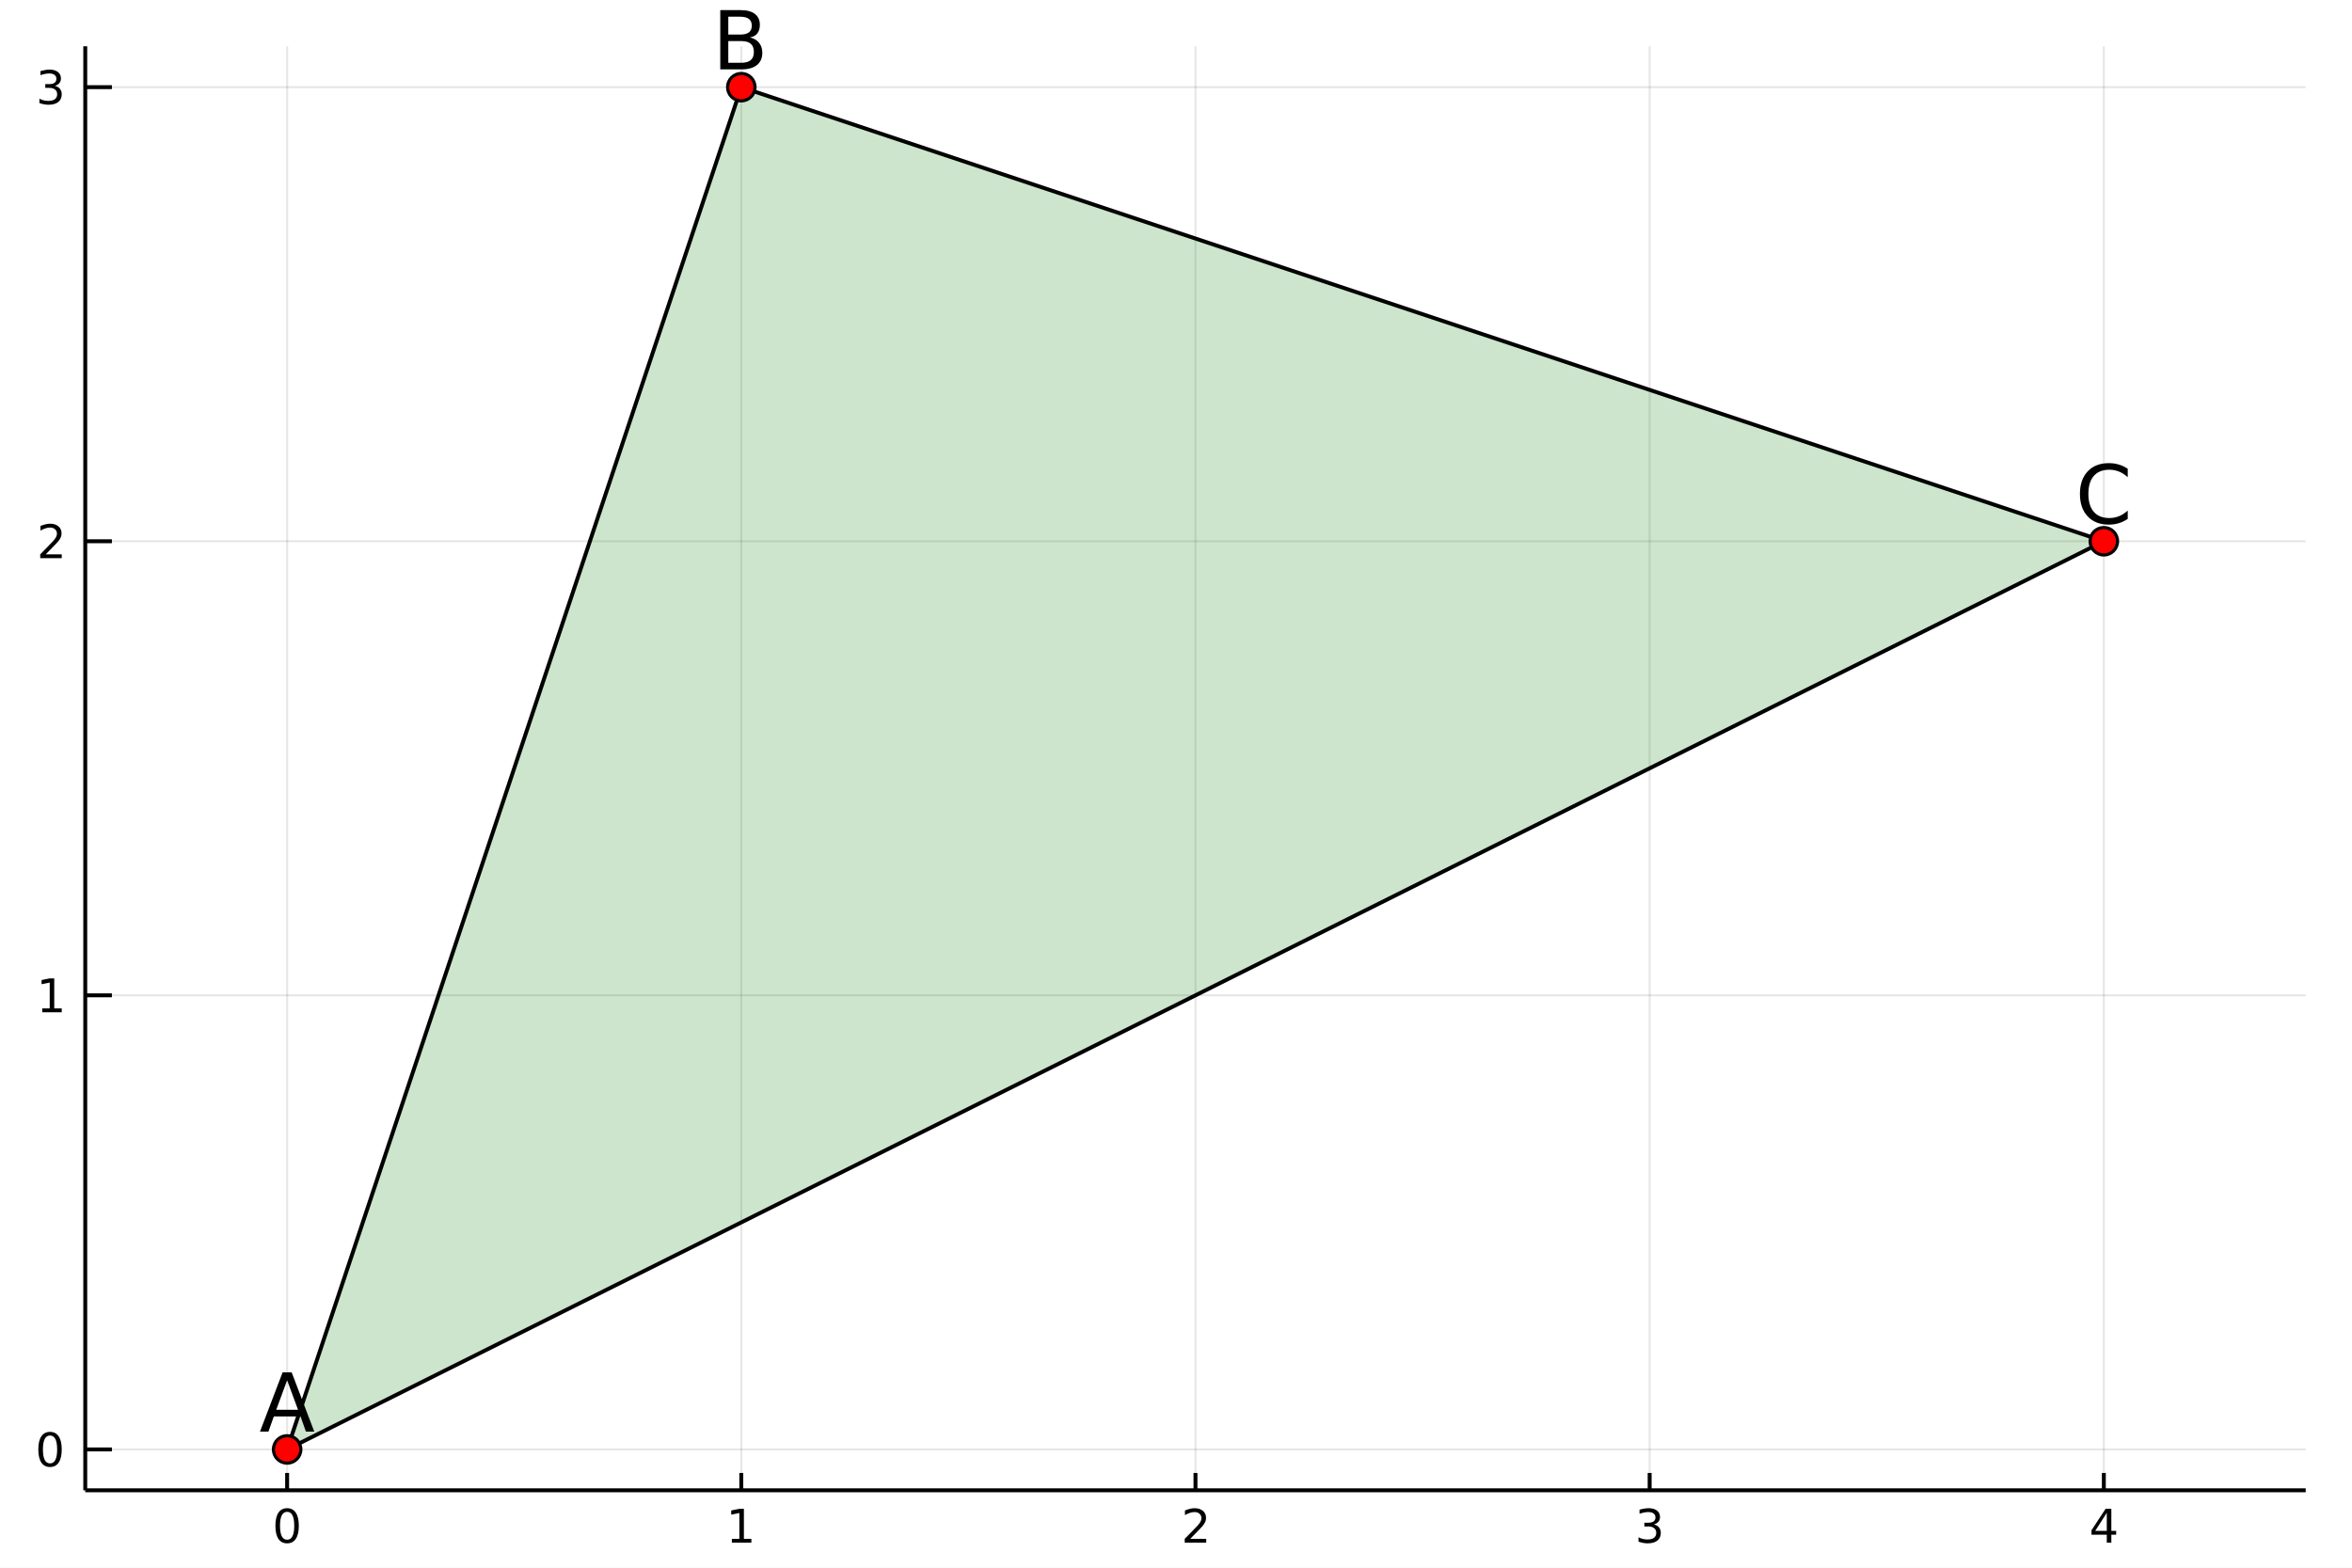
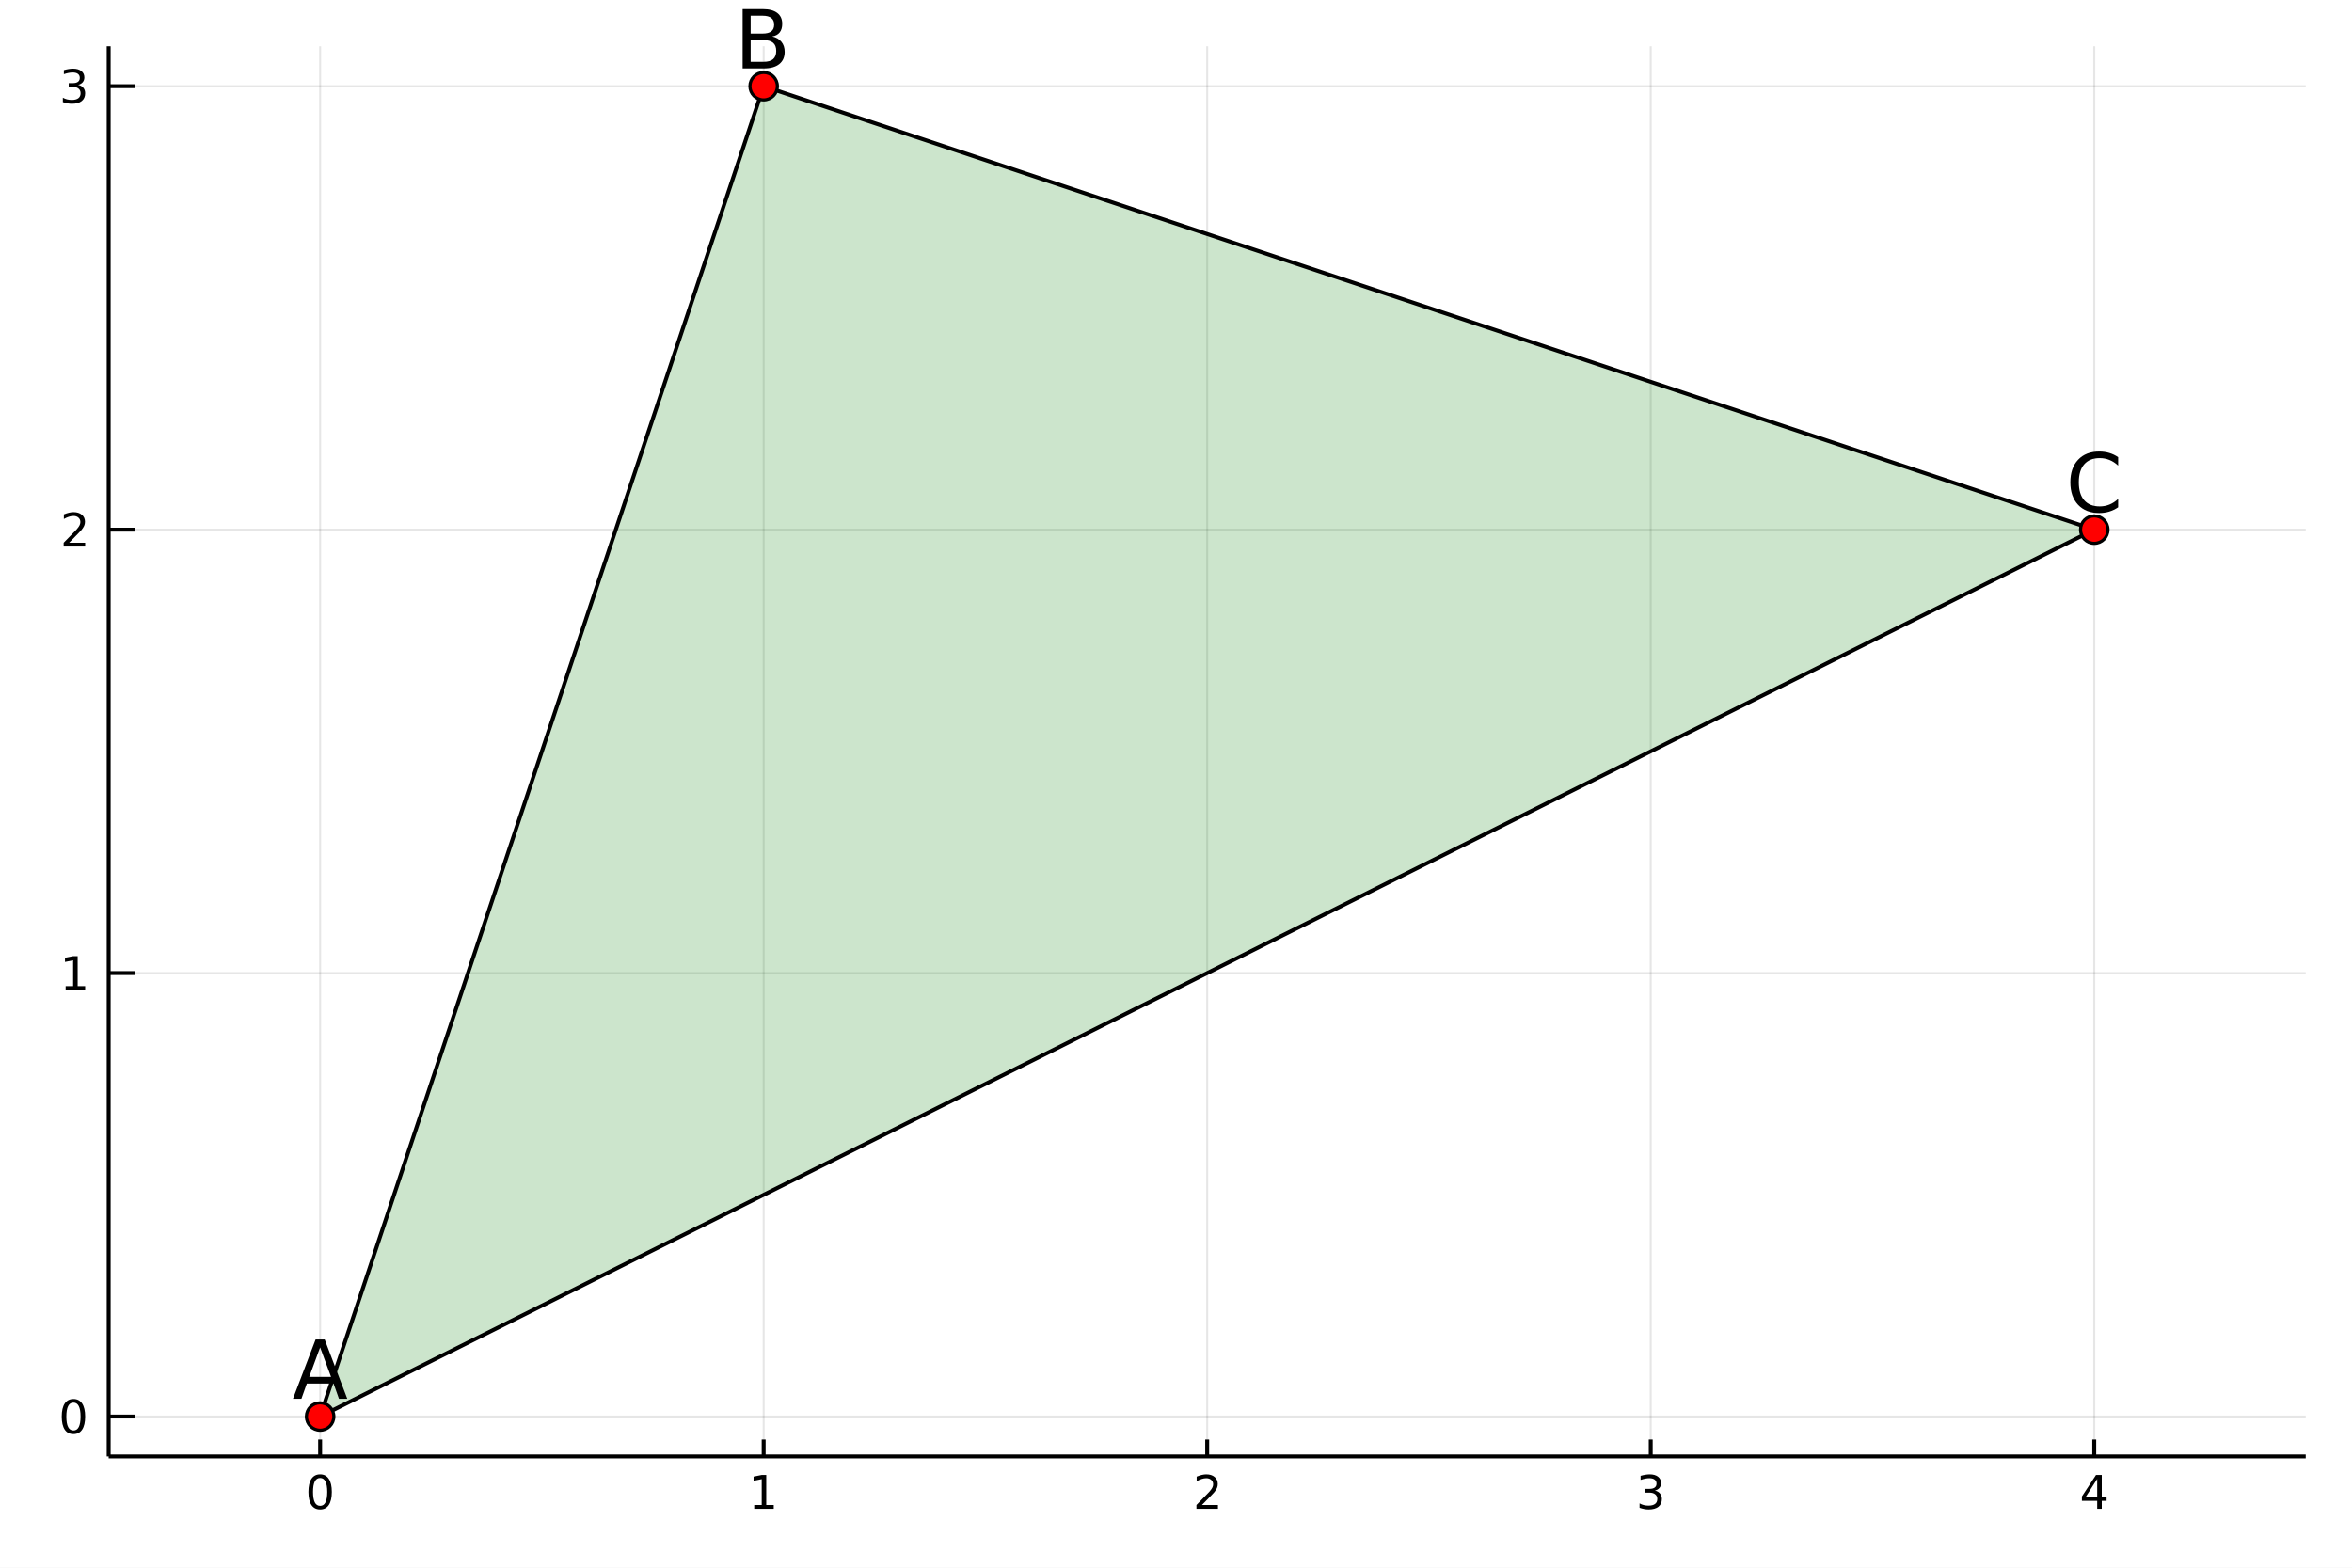
<svg xmlns="http://www.w3.org/2000/svg" width="600" height="400" viewBox="0 0 2400 1600">
  <defs>
-     <clipPath id="clip980">
+     <clipPath id="clip840">
      <rect x="0" y="0" width="2400" height="1600" />
    </clipPath>
  </defs>
-   <path clip-path="url(#clip980)" d=" M0 1600 L2400 1600 L2400 0 L0 0  Z   " fill="#ffffff" fill-rule="evenodd" fill-opacity="1" />
+   <path clip-path="url(#clip840)" d=" M0 1600 L2400 1600 L2400 0 L0 0  Z   " fill="#ffffff" fill-rule="evenodd" fill-opacity="1" />
  <defs>
-     <clipPath id="clip981">
+     <clipPath id="clip841">
      <rect x="480" y="0" width="1681" height="1600" />
    </clipPath>
  </defs>
-   <path clip-path="url(#clip980)" d=" M86.992 1521.01 L2352.76 1521.01 L2352.76 47.244 L86.992 47.244  Z   " fill="#ffffff" fill-rule="evenodd" fill-opacity="1" />
+   <path clip-path="url(#clip840)" d=" M110.881 1486.45 L2352.76 1486.45 L2352.76 47.244 L110.881 47.244  Z   " fill="#ffffff" fill-rule="evenodd" fill-opacity="1" />
  <defs>
-     <clipPath id="clip982">
-       <rect x="86" y="47" width="2267" height="1475" />
+     <clipPath id="clip842">
+       <rect x="110" y="47" width="2243" height="1440" />
    </clipPath>
  </defs>
-   <polyline clip-path="url(#clip982)" style="stroke:#000000; stroke-width:2; stroke-opacity:0.1; fill:none" points="   292.979,1521.01 292.979,47.244    " />
-   <polyline clip-path="url(#clip982)" style="stroke:#000000; stroke-width:2; stroke-opacity:0.1; fill:none" points="   756.426,1521.01 756.426,47.244    " />
-   <polyline clip-path="url(#clip982)" style="stroke:#000000; stroke-width:2; stroke-opacity:0.1; fill:none" points="   1219.87,1521.01 1219.87,47.244    " />
-   <polyline clip-path="url(#clip982)" style="stroke:#000000; stroke-width:2; stroke-opacity:0.1; fill:none" points="   1683.32,1521.01 1683.32,47.244    " />
-   <polyline clip-path="url(#clip982)" style="stroke:#000000; stroke-width:2; stroke-opacity:0.1; fill:none" points="   2146.77,1521.01 2146.77,47.244    " />
-   <polyline clip-path="url(#clip982)" style="stroke:#000000; stroke-width:2; stroke-opacity:0.1; fill:none" points="   86.992,1479.3 2352.76,1479.3    " />
-   <polyline clip-path="url(#clip982)" style="stroke:#000000; stroke-width:2; stroke-opacity:0.1; fill:none" points="   86.992,1015.85 2352.76,1015.85    " />
-   <polyline clip-path="url(#clip982)" style="stroke:#000000; stroke-width:2; stroke-opacity:0.1; fill:none" points="   86.992,552.402 2352.76,552.402    " />
-   <polyline clip-path="url(#clip982)" style="stroke:#000000; stroke-width:2; stroke-opacity:0.1; fill:none" points="   86.992,88.954 2352.76,88.954    " />
-   <polyline clip-path="url(#clip980)" style="stroke:#000000; stroke-width:4; stroke-opacity:1; fill:none" points="   86.992,1521.01 2352.76,1521.01    " />
-   <polyline clip-path="url(#clip980)" style="stroke:#000000; stroke-width:4; stroke-opacity:1; fill:none" points="   86.992,1521.01 86.992,47.244    " />
-   <polyline clip-path="url(#clip980)" style="stroke:#000000; stroke-width:4; stroke-opacity:1; fill:none" points="   292.979,1521.01 292.979,1503.32    " />
-   <polyline clip-path="url(#clip980)" style="stroke:#000000; stroke-width:4; stroke-opacity:1; fill:none" points="   756.426,1521.01 756.426,1503.32    " />
-   <polyline clip-path="url(#clip980)" style="stroke:#000000; stroke-width:4; stroke-opacity:1; fill:none" points="   1219.87,1521.01 1219.87,1503.32    " />
-   <polyline clip-path="url(#clip980)" style="stroke:#000000; stroke-width:4; stroke-opacity:1; fill:none" points="   1683.32,1521.01 1683.32,1503.32    " />
-   <polyline clip-path="url(#clip980)" style="stroke:#000000; stroke-width:4; stroke-opacity:1; fill:none" points="   2146.77,1521.01 2146.77,1503.32    " />
-   <polyline clip-path="url(#clip980)" style="stroke:#000000; stroke-width:4; stroke-opacity:1; fill:none" points="   86.992,1479.3 114.181,1479.3    " />
-   <polyline clip-path="url(#clip980)" style="stroke:#000000; stroke-width:4; stroke-opacity:1; fill:none" points="   86.992,1015.85 114.181,1015.85    " />
-   <polyline clip-path="url(#clip980)" style="stroke:#000000; stroke-width:4; stroke-opacity:1; fill:none" points="   86.992,552.402 114.181,552.402    " />
-   <polyline clip-path="url(#clip980)" style="stroke:#000000; stroke-width:4; stroke-opacity:1; fill:none" points="   86.992,88.954 114.181,88.954    " />
-   <path clip-path="url(#clip980)" d="M 0 0 M292.979 1543 Q289.367 1543 287.539 1546.56 Q285.733 1550.11 285.733 1557.23 Q285.733 1564.34 287.539 1567.91 Q289.367 1571.45 292.979 1571.45 Q296.613 1571.45 298.418 1567.91 Q300.247 1564.34 300.247 1557.23 Q300.247 1550.11 298.418 1546.56 Q296.613 1543 292.979 1543 M292.979 1539.29 Q298.789 1539.29 301.844 1543.9 Q304.923 1548.48 304.923 1557.23 Q304.923 1565.96 301.844 1570.57 Q298.789 1575.15 292.979 1575.15 Q287.168 1575.15 284.09 1570.57 Q281.034 1565.96 281.034 1557.23 Q281.034 1548.48 284.09 1543.9 Q287.168 1539.29 292.979 1539.29 Z" fill="#000000" fill-rule="evenodd" fill-opacity="1" />
-   <path clip-path="url(#clip980)" d="M 0 0 M746.808 1570.54 L754.447 1570.54 L754.447 1544.18 L746.137 1545.85 L746.137 1541.59 L754.401 1539.92 L759.077 1539.92 L759.077 1570.54 L766.716 1570.54 L766.716 1574.48 L746.808 1574.48 L746.808 1570.54 Z" fill="#000000" fill-rule="evenodd" fill-opacity="1" />
-   <path clip-path="url(#clip980)" d="M 0 0 M1214.53 1570.54 L1230.85 1570.54 L1230.85 1574.48 L1208.9 1574.48 L1208.9 1570.54 Q1211.56 1567.79 1216.15 1563.16 Q1220.75 1558.51 1221.93 1557.17 Q1224.18 1554.64 1225.06 1552.91 Q1225.96 1551.15 1225.96 1549.46 Q1225.96 1546.7 1224.02 1544.97 Q1222.1 1543.23 1218.99 1543.23 Q1216.8 1543.23 1214.34 1543.99 Q1211.91 1544.76 1209.13 1546.31 L1209.13 1541.59 Q1211.96 1540.45 1214.41 1539.87 Q1216.86 1539.29 1218.9 1539.29 Q1224.27 1539.29 1227.47 1541.98 Q1230.66 1544.67 1230.66 1549.16 Q1230.66 1551.29 1229.85 1553.21 Q1229.06 1555.1 1226.96 1557.7 Q1226.38 1558.37 1223.28 1561.59 Q1220.17 1564.78 1214.53 1570.54 Z" fill="#000000" fill-rule="evenodd" fill-opacity="1" />
-   <path clip-path="url(#clip980)" d="M 0 0 M1687.57 1555.85 Q1690.93 1556.56 1692.8 1558.83 Q1694.7 1561.1 1694.7 1564.43 Q1694.7 1569.55 1691.18 1572.35 Q1687.66 1575.15 1681.18 1575.15 Q1679 1575.15 1676.69 1574.71 Q1674.4 1574.29 1671.94 1573.44 L1671.94 1568.92 Q1673.89 1570.06 1676.2 1570.64 Q1678.52 1571.22 1681.04 1571.22 Q1685.44 1571.22 1687.73 1569.48 Q1690.05 1567.74 1690.05 1564.43 Q1690.05 1561.38 1687.89 1559.67 Q1685.76 1557.93 1681.94 1557.93 L1677.92 1557.93 L1677.92 1554.09 L1682.13 1554.09 Q1685.58 1554.09 1687.41 1552.72 Q1689.24 1551.33 1689.24 1548.74 Q1689.24 1546.08 1687.34 1544.67 Q1685.46 1543.23 1681.94 1543.23 Q1680.02 1543.23 1677.82 1543.65 Q1675.63 1544.06 1672.99 1544.94 L1672.99 1540.78 Q1675.65 1540.04 1677.96 1539.67 Q1680.3 1539.29 1682.36 1539.29 Q1687.69 1539.29 1690.79 1541.73 Q1693.89 1544.13 1693.89 1548.25 Q1693.89 1551.12 1692.25 1553.11 Q1690.6 1555.08 1687.57 1555.85 Z" fill="#000000" fill-rule="evenodd" fill-opacity="1" />
-   <path clip-path="url(#clip980)" d="M 0 0 M2149.78 1543.99 L2137.97 1562.44 L2149.78 1562.44 L2149.78 1543.99 M2148.55 1539.92 L2154.43 1539.92 L2154.43 1562.44 L2159.36 1562.44 L2159.36 1566.33 L2154.43 1566.33 L2154.43 1574.48 L2149.78 1574.48 L2149.78 1566.33 L2134.18 1566.33 L2134.18 1561.82 L2148.55 1539.92 Z" fill="#000000" fill-rule="evenodd" fill-opacity="1" />
-   <path clip-path="url(#clip980)" d="M 0 0 M51.048 1465.1 Q47.437 1465.1 45.608 1468.66 Q43.802 1472.2 43.802 1479.33 Q43.802 1486.44 45.608 1490 Q47.437 1493.55 51.048 1493.55 Q54.682 1493.55 56.487 1490 Q58.316 1486.44 58.316 1479.33 Q58.316 1472.2 56.487 1468.66 Q54.682 1465.1 51.048 1465.1 M51.048 1461.39 Q56.858 1461.39 59.913 1466 Q62.992 1470.58 62.992 1479.33 Q62.992 1488.06 59.913 1492.67 Q56.858 1497.25 51.048 1497.25 Q45.238 1497.25 42.159 1492.67 Q39.103 1488.06 39.103 1479.33 Q39.103 1470.58 42.159 1466 Q45.238 1461.39 51.048 1461.39 Z" fill="#000000" fill-rule="evenodd" fill-opacity="1" />
-   <path clip-path="url(#clip980)" d="M 0 0 M43.085 1029.19 L50.724 1029.19 L50.724 1002.83 L42.413 1004.5 L42.413 1000.24 L50.677 998.57 L55.353 998.57 L55.353 1029.19 L62.992 1029.19 L62.992 1033.13 L43.085 1033.13 L43.085 1029.19 Z" fill="#000000" fill-rule="evenodd" fill-opacity="1" />
-   <path clip-path="url(#clip980)" d="M 0 0 M46.673 565.747 L62.992 565.747 L62.992 569.682 L41.048 569.682 L41.048 565.747 Q43.71 562.992 48.293 558.363 Q52.9 553.71 54.08 552.367 Q56.325 549.844 57.205 548.108 Q58.108 546.349 58.108 544.659 Q58.108 541.904 56.163 540.168 Q54.242 538.432 51.14 538.432 Q48.941 538.432 46.488 539.196 Q44.057 539.96 41.279 541.511 L41.279 536.789 Q44.103 535.655 46.557 535.076 Q49.011 534.497 51.048 534.497 Q56.418 534.497 59.612 537.182 Q62.807 539.867 62.807 544.358 Q62.807 546.488 61.997 548.409 Q61.21 550.307 59.103 552.9 Q58.525 553.571 55.423 556.789 Q52.321 559.983 46.673 565.747 Z" fill="#000000" fill-rule="evenodd" fill-opacity="1" />
-   <path clip-path="url(#clip980)" d="M 0 0 M55.862 87.6 Q59.219 88.318 61.094 90.586 Q62.992 92.855 62.992 96.188 Q62.992 101.304 59.474 104.105 Q55.955 106.906 49.474 106.906 Q47.298 106.906 44.983 106.466 Q42.691 106.049 40.238 105.193 L40.238 100.679 Q42.182 101.813 44.497 102.392 Q46.812 102.971 49.335 102.971 Q53.733 102.971 56.025 101.234 Q58.339 99.498 58.339 96.188 Q58.339 93.133 56.187 91.42 Q54.057 89.684 50.238 89.684 L46.21 89.684 L46.21 85.841 L50.423 85.841 Q53.872 85.841 55.7 84.475 Q57.529 83.086 57.529 80.494 Q57.529 77.832 55.631 76.42 Q53.756 74.985 50.238 74.985 Q48.316 74.985 46.117 75.401 Q43.918 75.818 41.279 76.698 L41.279 72.531 Q43.941 71.79 46.256 71.42 Q48.594 71.049 50.654 71.049 Q55.978 71.049 59.08 73.48 Q62.182 75.887 62.182 80.008 Q62.182 82.878 60.538 84.869 Q58.895 86.836 55.862 87.6 Z" fill="#000000" fill-rule="evenodd" fill-opacity="1" />
-   <path clip-path="url(#clip982)" d=" M292.979 1479.3 L756.426 88.954 L2146.77 552.402 L292.979 1479.3  Z   " fill="#008000" fill-rule="evenodd" fill-opacity="0.2" />
-   <polyline clip-path="url(#clip982)" style="stroke:#000000; stroke-width:4; stroke-opacity:1; fill:none" points="   292.979,1479.3 756.426,88.954 2146.77,552.402 292.979,1479.3    " />
-   <circle clip-path="url(#clip982)" cx="292.979" cy="1479.3" r="14" fill="#ff0000" fill-rule="evenodd" fill-opacity="1" stroke="#000000" stroke-opacity="1" stroke-width="3.2" />
-   <circle clip-path="url(#clip982)" cx="756.426" cy="88.954" r="14" fill="#ff0000" fill-rule="evenodd" fill-opacity="1" stroke="#000000" stroke-opacity="1" stroke-width="3.2" />
-   <circle clip-path="url(#clip982)" cx="2146.77" cy="552.402" r="14" fill="#ff0000" fill-rule="evenodd" fill-opacity="1" stroke="#000000" stroke-opacity="1" stroke-width="3.2" />
-   <path clip-path="url(#clip980)" d="M 0 0 M292.979 1408.73 L281.879 1438.83 L304.119 1438.83 L292.979 1408.73 M288.361 1400.67 L297.637 1400.67 L320.687 1461.15 L312.18 1461.15 L306.671 1445.64 L279.408 1445.64 L273.899 1461.15 L265.27 1461.15 L288.361 1400.67 Z" fill="#000000" fill-rule="evenodd" fill-opacity="1" />
-   <path clip-path="url(#clip980)" d="M 0 0 M743.16 41.927 L743.16 64.086 L756.285 64.086 Q762.887 64.086 766.047 61.372 Q769.247 58.617 769.247 52.986 Q769.247 47.315 766.047 44.642 Q762.887 41.927 756.285 41.927 L743.16 41.927 M743.16 17.055 L743.16 35.284 L755.272 35.284 Q761.267 35.284 764.184 33.056 Q767.141 30.788 767.141 26.169 Q767.141 21.592 764.184 19.323 Q761.267 17.055 755.272 17.055 L743.16 17.055 M734.977 10.33 L755.879 10.33 Q765.237 10.33 770.301 14.219 Q775.364 18.108 775.364 25.278 Q775.364 30.828 772.772 34.109 Q770.179 37.39 765.156 38.201 Q771.192 39.497 774.514 43.629 Q777.876 47.72 777.876 53.878 Q777.876 61.979 772.367 66.395 Q766.857 70.81 756.69 70.81 L734.977 70.81 L734.977 10.33 Z" fill="#000000" fill-rule="evenodd" fill-opacity="1" />
-   <path clip-path="url(#clip980)" d="M 0 0 M2171.16 478.437 L2171.16 487.065 Q2167.02 483.217 2162.32 481.313 Q2157.67 479.409 2152.4 479.409 Q2142.03 479.409 2136.52 485.769 Q2131.01 492.088 2131.01 504.079 Q2131.01 516.029 2136.52 522.389 Q2142.03 528.708 2152.4 528.708 Q2157.67 528.708 2162.32 526.804 Q2167.02 524.901 2171.16 521.052 L2171.16 529.6 Q2166.86 532.516 2162.04 533.975 Q2157.26 535.433 2151.91 535.433 Q2138.18 535.433 2130.28 527.048 Q2122.38 518.622 2122.38 504.079 Q2122.38 489.496 2130.28 481.11 Q2138.18 472.684 2151.91 472.684 Q2157.34 472.684 2162.12 474.143 Q2166.94 475.561 2171.16 478.437 Z" fill="#000000" fill-rule="evenodd" fill-opacity="1" />
+   <polyline clip-path="url(#clip842)" style="stroke:#000000; stroke-width:2; stroke-opacity:0.1; fill:none" points="   326.659,1486.45 326.659,47.244    " />
+   <polyline clip-path="url(#clip842)" style="stroke:#000000; stroke-width:2; stroke-opacity:0.1; fill:none" points="   779.239,1486.45 779.239,47.244    " />
+   <polyline clip-path="url(#clip842)" style="stroke:#000000; stroke-width:2; stroke-opacity:0.1; fill:none" points="   1231.82,1486.45 1231.82,47.244    " />
+   <polyline clip-path="url(#clip842)" style="stroke:#000000; stroke-width:2; stroke-opacity:0.1; fill:none" points="   1684.4,1486.45 1684.4,47.244    " />
+   <polyline clip-path="url(#clip842)" style="stroke:#000000; stroke-width:2; stroke-opacity:0.1; fill:none" points="   2136.98,1486.45 2136.98,47.244    " />
+   <polyline clip-path="url(#clip842)" style="stroke:#000000; stroke-width:2; stroke-opacity:0.1; fill:none" points="   110.881,1445.72 2352.76,1445.72    " />
+   <polyline clip-path="url(#clip842)" style="stroke:#000000; stroke-width:2; stroke-opacity:0.1; fill:none" points="   110.881,993.136 2352.76,993.136    " />
+   <polyline clip-path="url(#clip842)" style="stroke:#000000; stroke-width:2; stroke-opacity:0.1; fill:none" points="   110.881,540.556 2352.76,540.556    " />
+   <polyline clip-path="url(#clip842)" style="stroke:#000000; stroke-width:2; stroke-opacity:0.1; fill:none" points="   110.881,87.976 2352.76,87.976    " />
+   <polyline clip-path="url(#clip840)" style="stroke:#000000; stroke-width:4; stroke-opacity:1; fill:none" points="   110.881,1486.45 2352.76,1486.45    " />
+   <polyline clip-path="url(#clip840)" style="stroke:#000000; stroke-width:4; stroke-opacity:1; fill:none" points="   110.881,1486.45 110.881,47.244    " />
+   <polyline clip-path="url(#clip840)" style="stroke:#000000; stroke-width:4; stroke-opacity:1; fill:none" points="   326.659,1486.45 326.659,1469.18    " />
+   <polyline clip-path="url(#clip840)" style="stroke:#000000; stroke-width:4; stroke-opacity:1; fill:none" points="   779.239,1486.45 779.239,1469.18    " />
+   <polyline clip-path="url(#clip840)" style="stroke:#000000; stroke-width:4; stroke-opacity:1; fill:none" points="   1231.82,1486.45 1231.82,1469.18    " />
+   <polyline clip-path="url(#clip840)" style="stroke:#000000; stroke-width:4; stroke-opacity:1; fill:none" points="   1684.4,1486.45 1684.4,1469.18    " />
+   <polyline clip-path="url(#clip840)" style="stroke:#000000; stroke-width:4; stroke-opacity:1; fill:none" points="   2136.98,1486.45 2136.98,1469.18    " />
+   <polyline clip-path="url(#clip840)" style="stroke:#000000; stroke-width:4; stroke-opacity:1; fill:none" points="   110.881,1445.72 137.783,1445.72    " />
+   <polyline clip-path="url(#clip840)" style="stroke:#000000; stroke-width:4; stroke-opacity:1; fill:none" points="   110.881,993.136 137.783,993.136    " />
+   <polyline clip-path="url(#clip840)" style="stroke:#000000; stroke-width:4; stroke-opacity:1; fill:none" points="   110.881,540.556 137.783,540.556    " />
+   <polyline clip-path="url(#clip840)" style="stroke:#000000; stroke-width:4; stroke-opacity:1; fill:none" points="   110.881,87.976 137.783,87.976    " />
+   <path clip-path="url(#clip840)" d="M 0 0 M326.659 1508.44 Q323.048 1508.44 321.219 1512 Q319.413 1515.55 319.413 1522.67 Q319.413 1529.78 321.219 1533.35 Q323.048 1536.89 326.659 1536.89 Q330.293 1536.89 332.099 1533.35 Q333.927 1529.78 333.927 1522.67 Q333.927 1515.55 332.099 1512 Q330.293 1508.44 326.659 1508.44 M326.659 1504.73 Q332.469 1504.73 335.524 1509.34 Q338.603 1513.92 338.603 1522.67 Q338.603 1531.4 335.524 1536.01 Q332.469 1540.59 326.659 1540.59 Q320.849 1540.59 317.77 1536.01 Q314.714 1531.4 314.714 1522.67 Q314.714 1513.92 317.77 1509.34 Q320.849 1504.73 326.659 1504.73 Z" fill="#000000" fill-rule="evenodd" fill-opacity="1" />
+   <path clip-path="url(#clip840)" d="M 0 0 M769.621 1535.98 L777.259 1535.98 L777.259 1509.62 L768.949 1511.29 L768.949 1507.03 L777.213 1505.36 L781.889 1505.36 L781.889 1535.98 L789.528 1535.98 L789.528 1539.92 L769.621 1539.92 L769.621 1535.98 Z" fill="#000000" fill-rule="evenodd" fill-opacity="1" />
+   <path clip-path="url(#clip840)" d="M 0 0 M1226.47 1535.98 L1242.79 1535.98 L1242.79 1539.92 L1220.85 1539.92 L1220.85 1535.98 Q1223.51 1533.23 1228.09 1528.6 Q1232.7 1523.95 1233.88 1522.61 Q1236.12 1520.08 1237 1518.35 Q1237.91 1516.59 1237.91 1514.9 Q1237.91 1512.14 1235.96 1510.41 Q1234.04 1508.67 1230.94 1508.67 Q1228.74 1508.67 1226.29 1509.43 Q1223.86 1510.2 1221.08 1511.75 L1221.08 1507.03 Q1223.9 1505.89 1226.36 1505.31 Q1228.81 1504.73 1230.85 1504.73 Q1236.22 1504.73 1239.41 1507.42 Q1242.61 1510.11 1242.61 1514.6 Q1242.61 1516.73 1241.8 1518.65 Q1241.01 1520.54 1238.9 1523.14 Q1238.32 1523.81 1235.22 1527.03 Q1232.12 1530.22 1226.47 1535.98 Z" fill="#000000" fill-rule="evenodd" fill-opacity="1" />
+   <path clip-path="url(#clip840)" d="M 0 0 M1688.65 1521.29 Q1692 1522 1693.88 1524.27 Q1695.78 1526.54 1695.78 1529.87 Q1695.78 1534.99 1692.26 1537.79 Q1688.74 1540.59 1682.26 1540.59 Q1680.08 1540.59 1677.77 1540.15 Q1675.47 1539.73 1673.02 1538.88 L1673.02 1534.36 Q1674.97 1535.5 1677.28 1536.08 Q1679.59 1536.66 1682.12 1536.66 Q1686.52 1536.66 1688.81 1534.92 Q1691.12 1533.18 1691.12 1529.87 Q1691.12 1526.82 1688.97 1525.11 Q1686.84 1523.37 1683.02 1523.37 L1678.99 1523.37 L1678.99 1519.53 L1683.21 1519.53 Q1686.66 1519.53 1688.48 1518.16 Q1690.31 1516.77 1690.31 1514.18 Q1690.31 1511.52 1688.41 1510.11 Q1686.54 1508.67 1683.02 1508.67 Q1681.1 1508.67 1678.9 1509.09 Q1676.7 1509.5 1674.06 1510.38 L1674.06 1506.22 Q1676.72 1505.48 1679.04 1505.11 Q1681.38 1504.73 1683.44 1504.73 Q1688.76 1504.73 1691.86 1507.17 Q1694.97 1509.57 1694.97 1513.69 Q1694.97 1516.56 1693.32 1518.55 Q1691.68 1520.52 1688.65 1521.29 Z" fill="#000000" fill-rule="evenodd" fill-opacity="1" />
+   <path clip-path="url(#clip840)" d="M 0 0 M2139.99 1509.43 L2128.18 1527.88 L2139.99 1527.88 L2139.99 1509.43 M2138.76 1505.36 L2144.64 1505.36 L2144.64 1527.88 L2149.57 1527.88 L2149.57 1531.77 L2144.64 1531.77 L2144.64 1539.92 L2139.99 1539.92 L2139.99 1531.77 L2124.39 1531.77 L2124.39 1527.26 L2138.76 1505.36 Z" fill="#000000" fill-rule="evenodd" fill-opacity="1" />
+   <path clip-path="url(#clip840)" d="M 0 0 M74.936 1431.51 Q71.325 1431.51 69.497 1435.08 Q67.691 1438.62 67.691 1445.75 Q67.691 1452.86 69.497 1456.42 Q71.325 1459.96 74.936 1459.96 Q78.571 1459.96 80.376 1456.42 Q82.205 1452.86 82.205 1445.75 Q82.205 1438.62 80.376 1435.08 Q78.571 1431.51 74.936 1431.51 M74.936 1427.81 Q80.747 1427.81 83.802 1432.42 Q86.881 1437 86.881 1445.75 Q86.881 1454.48 83.802 1459.08 Q80.747 1463.67 74.936 1463.67 Q69.126 1463.67 66.048 1459.08 Q62.992 1454.48 62.992 1445.75 Q62.992 1437 66.048 1432.42 Q69.126 1427.81 74.936 1427.81 Z" fill="#000000" fill-rule="evenodd" fill-opacity="1" />
+   <path clip-path="url(#clip840)" d="M 0 0 M66.974 1006.48 L74.612 1006.48 L74.612 980.115 L66.302 981.782 L66.302 977.523 L74.566 975.856 L79.242 975.856 L79.242 1006.48 L86.881 1006.48 L86.881 1010.42 L66.974 1010.42 L66.974 1006.48 Z" fill="#000000" fill-rule="evenodd" fill-opacity="1" />
+   <path clip-path="url(#clip840)" d="M 0 0 M70.561 553.901 L86.881 553.901 L86.881 557.836 L64.937 557.836 L64.937 553.901 Q67.599 551.146 72.182 546.517 Q76.788 541.864 77.969 540.521 Q80.214 537.998 81.094 536.262 Q81.997 534.503 81.997 532.813 Q81.997 530.058 80.052 528.322 Q78.131 526.586 75.029 526.586 Q72.83 526.586 70.376 527.35 Q67.946 528.114 65.168 529.665 L65.168 524.943 Q67.992 523.808 70.446 523.23 Q72.9 522.651 74.936 522.651 Q80.307 522.651 83.501 525.336 Q86.696 528.021 86.696 532.512 Q86.696 534.642 85.885 536.563 Q85.099 538.461 82.992 541.054 Q82.413 541.725 79.311 544.943 Q76.21 548.137 70.561 553.901 Z" fill="#000000" fill-rule="evenodd" fill-opacity="1" />
+   <path clip-path="url(#clip840)" d="M 0 0 M79.751 86.622 Q83.108 87.34 84.983 89.608 Q86.881 91.877 86.881 95.21 Q86.881 100.326 83.362 103.127 Q79.844 105.928 73.362 105.928 Q71.186 105.928 68.872 105.488 Q66.58 105.071 64.126 104.215 L64.126 99.701 Q66.071 100.835 68.386 101.414 Q70.7 101.992 73.224 101.992 Q77.622 101.992 79.913 100.256 Q82.228 98.52 82.228 95.21 Q82.228 92.154 80.075 90.442 Q77.946 88.705 74.126 88.705 L70.099 88.705 L70.099 84.863 L74.311 84.863 Q77.761 84.863 79.589 83.497 Q81.418 82.108 81.418 79.516 Q81.418 76.854 79.52 75.442 Q77.645 74.006 74.126 74.006 Q72.205 74.006 70.006 74.423 Q67.807 74.84 65.168 75.719 L65.168 71.553 Q67.83 70.812 70.145 70.442 Q72.483 70.071 74.543 70.071 Q79.867 70.071 82.969 72.502 Q86.071 74.909 86.071 79.03 Q86.071 81.9 84.427 83.891 Q82.784 85.858 79.751 86.622 Z" fill="#000000" fill-rule="evenodd" fill-opacity="1" />
+   <path clip-path="url(#clip842)" d=" M326.659 1445.72 L779.239 87.976 L2136.98 540.556 L326.659 1445.72  Z   " fill="#008000" fill-rule="evenodd" fill-opacity="0.2" />
+   <polyline clip-path="url(#clip842)" style="stroke:#000000; stroke-width:4; stroke-opacity:1; fill:none" points="   326.659,1445.72 779.239,87.976 2136.98,540.556 326.659,1445.72    " />
+   <circle clip-path="url(#clip842)" cx="326.659" cy="1445.72" r="14" fill="#ff0000" fill-rule="evenodd" fill-opacity="1" stroke="#000000" stroke-opacity="1" stroke-width="3.2" />
+   <circle clip-path="url(#clip842)" cx="779.239" cy="87.976" r="14" fill="#ff0000" fill-rule="evenodd" fill-opacity="1" stroke="#000000" stroke-opacity="1" stroke-width="3.2" />
+   <circle clip-path="url(#clip842)" cx="2136.98" cy="540.556" r="14" fill="#ff0000" fill-rule="evenodd" fill-opacity="1" stroke="#000000" stroke-opacity="1" stroke-width="3.2" />
+   <path clip-path="url(#clip840)" d="M 0 0 M326.659 1375.15 L315.559 1405.25 L337.799 1405.25 L326.659 1375.15 M322.041 1367.09 L331.317 1367.09 L354.367 1427.57 L345.86 1427.57 L340.351 1412.06 L313.088 1412.06 L307.579 1427.57 L298.951 1427.57 L322.041 1367.09 Z" fill="#000000" fill-rule="evenodd" fill-opacity="1" />
+   <path clip-path="url(#clip840)" d="M 0 0 M765.972 40.949 L765.972 63.108 L779.097 63.108 Q785.7 63.108 788.859 60.394 Q792.06 57.639 792.06 52.008 Q792.06 46.337 788.859 43.663 Q785.7 40.949 779.097 40.949 L765.972 40.949 M765.972 16.077 L765.972 34.306 L778.084 34.306 Q784.079 34.306 786.996 32.078 Q789.953 29.809 789.953 25.191 Q789.953 20.614 786.996 18.345 Q784.079 16.077 778.084 16.077 L765.972 16.077 M757.789 9.352 L778.692 9.352 Q788.049 9.352 793.113 13.241 Q798.177 17.13 798.177 24.3 Q798.177 29.85 795.584 33.131 Q792.991 36.412 787.968 37.222 Q794.004 38.519 797.326 42.651 Q800.688 46.742 800.688 52.9 Q800.688 61.001 795.179 65.417 Q789.67 69.832 779.502 69.832 L757.789 69.832 L757.789 9.352 Z" fill="#000000" fill-rule="evenodd" fill-opacity="1" />
+   <path clip-path="url(#clip840)" d="M 0 0 M2161.36 466.591 L2161.36 475.219 Q2157.23 471.371 2152.53 469.467 Q2147.87 467.563 2142.61 467.563 Q2132.24 467.563 2126.73 473.923 Q2121.22 480.242 2121.22 492.233 Q2121.22 504.183 2126.73 510.543 Q2132.24 516.862 2142.61 516.862 Q2147.87 516.862 2152.53 514.958 Q2157.23 513.054 2161.36 509.206 L2161.36 517.754 Q2157.07 520.67 2152.25 522.129 Q2147.47 523.587 2142.12 523.587 Q2128.39 523.587 2120.49 515.201 Q2112.59 506.776 2112.59 492.233 Q2112.59 477.65 2120.49 469.264 Q2128.39 460.838 2142.12 460.838 Q2147.55 460.838 2152.33 462.297 Q2157.15 463.714 2161.36 466.591 Z" fill="#000000" fill-rule="evenodd" fill-opacity="1" />
</svg>
